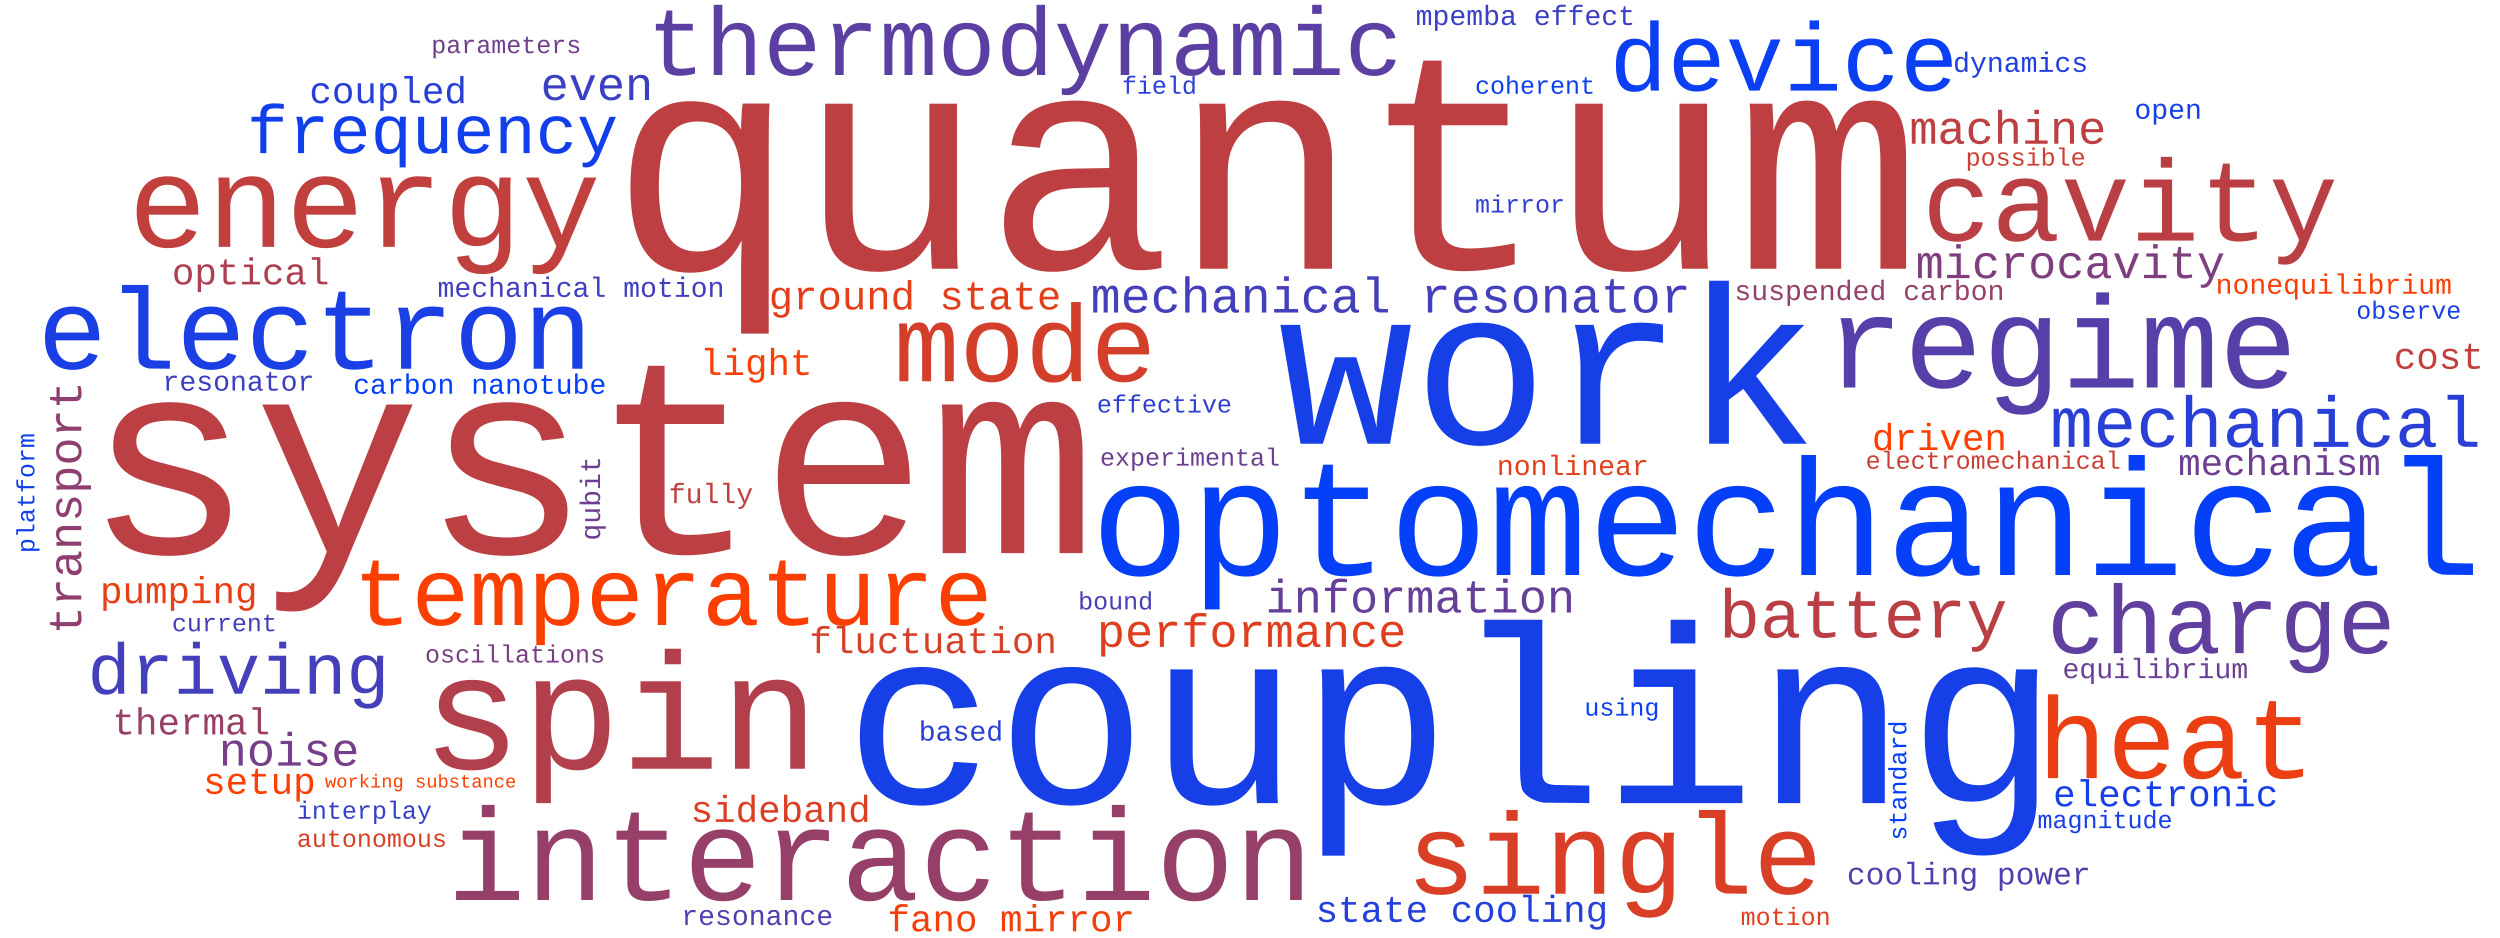
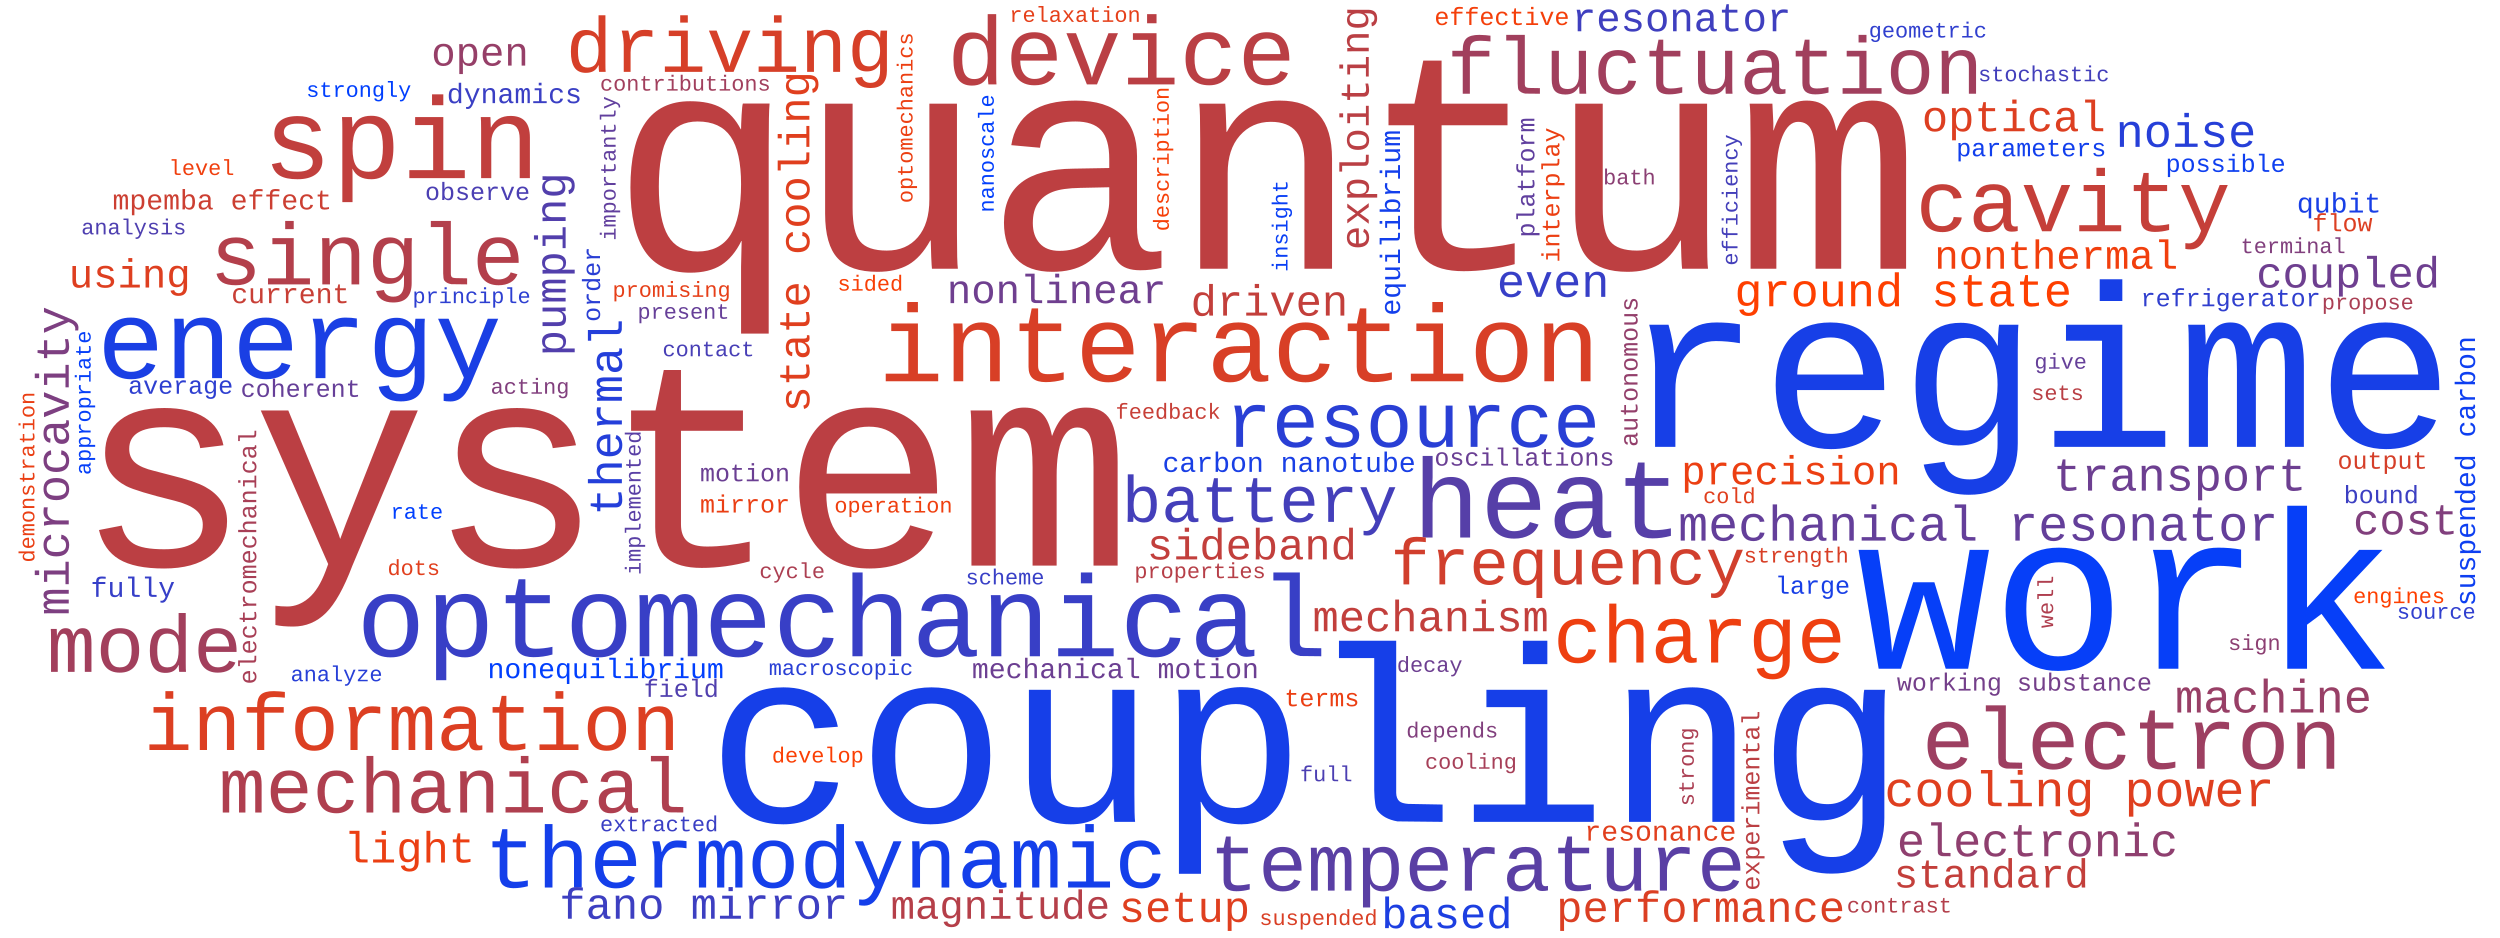
<svg xmlns="http://www.w3.org/2000/svg" width="800" height="300">
  <style>text{font-family:'Liberation Mono';font-weight:normal;font-style:normal;}</style>
  <rect width="100%" height="100%" style="fill:#ffffff00" />
  <text transform="translate(195,86)" font-size="100" style="fill:#BD3F41FF">quantum</text>
-   <text transform="translate(27,177)" font-size="90" style="fill:#BB3F43FF">system</text>
-   <text transform="translate(270,257)" font-size="81" style="fill:#163FE8FF">coupling</text>
-   <text transform="translate(409,142)" font-size="72" style="fill:#173FE7FF">work</text>
-   <text transform="translate(349,184)" font-size="53" style="fill:#063FF8FF">optomechanical</text>
-   <text transform="translate(135,246)" font-size="53" style="fill:#B23F4CFF">spin</text>
-   <text transform="translate(143,288)" font-size="42" style="fill:#963F68FF">interaction</text>
-   <text transform="translate(41,79)" font-size="42" style="fill:#C13F3DFF">energy</text>
-   <text transform="translate(584,124)" font-size="42" style="fill:#563FA8FF">regime</text>
-   <text transform="translate(12,118)" font-size="37" style="fill:#1A3FE4FF">electron</text>
-   <text transform="translate(450,286)" font-size="37" style="fill:#D83F26FF">single</text>
-   <text transform="translate(615,77)" font-size="37" style="fill:#BA3F44FF">cavity</text>
-   <text transform="translate(652,249)" font-size="37" style="fill:#EB3F13FF">heat</text>
-   <text transform="translate(286,122)" font-size="35" style="fill:#D33F2BFF">mode</text>
-   <text transform="translate(207,24)" font-size="31" style="fill:#5C3FA2FF">thermodynamic</text>
-   <text transform="translate(515,29)" font-size="31" style="fill:#0B3FF3FF">device</text>
-   <text transform="translate(113,200)" font-size="31" style="fill:#FB3F03FF">temperature</text>
-   <text transform="translate(655,209)" font-size="31" style="fill:#603F9EFF">charge</text>
-   <text transform="translate(656,143)" font-size="23" style="fill:#293FD5FF">mechanical</text>
-   <text transform="translate(28,222)" font-size="23" style="fill:#443FBAFF">driving</text>
-   <text transform="translate(79,49)" font-size="22" style="fill:#123FECFF">frequency</text>
-   <text transform="translate(550,204)" font-size="22" style="fill:#B93F45FF">battery</text>
-   <text transform="translate(349,100)" font-size="16" style="fill:#443FBAFF">mechanical resonator</text>
-   <text transform="translate(26,203) rotate(-90)" font-size="15" style="fill:#8E3F70FF">transport</text>
-   <text transform="translate(173,32)" font-size="15" style="fill:#3A3FC4FF">even</text>
-   <text transform="translate(405,196)" font-size="15" style="fill:#663F98FF">information</text>
-   <text transform="translate(351,207)" font-size="15" style="fill:#DF3F1FFF">performance</text>
-   <text transform="translate(613,89)" font-size="15" style="fill:#7F3F7FFF">microcavity</text>
-   <text transform="translate(70,245)" font-size="15" style="fill:#753F89FF">noise</text>
-   <text transform="translate(611,46)" font-size="15" style="fill:#BD3F41FF">machine</text>
-   <text transform="translate(246,99)" font-size="13" style="fill:#E43F1AFF">ground state</text>
-   <text transform="translate(599,144)" font-size="12" style="fill:#FE3F00FF">driven</text>
-   <text transform="translate(657,258)" font-size="12" style="fill:#173FE7FF">electronic</text>
-   <text transform="translate(99,33)" font-size="12" style="fill:#263FD8FF">coupled</text>
-   <text transform="translate(36,235)" font-size="12" style="fill:#983F66FF">thermal</text>
-   <text transform="translate(65,254)" font-size="12" style="fill:#FE3F00FF">setup</text>
-   <text transform="translate(221,263)" font-size="12" style="fill:#DB3F23FF">sideband</text>
-   <text transform="translate(55,91)" font-size="12" style="fill:#AD3F51FF">optical</text>
-   <text transform="translate(766,118)" font-size="12" style="fill:#C33F3BFF">cost</text>
-   <text transform="translate(697,152)" font-size="12" style="fill:#6E3F90FF">mechanism</text>
-   <text transform="translate(224,120)" font-size="12" style="fill:#F73F07FF">light</text>
-   <text transform="translate(32,193)" font-size="12" style="fill:#E83F16FF">pumping</text>
-   <text transform="translate(259,209)" font-size="12" style="fill:#D63F28FF">fluctuation</text>
-   <text transform="translate(421,295)" font-size="12" style="fill:#263FD8FF">state cooling</text>
-   <text transform="translate(284,298)" font-size="12" style="fill:#F33F0BFF">fano mirror</text>
-   <text transform="translate(591,283)" font-size="10" style="fill:#523FACFF">cooling power</text>
-   <text transform="translate(479,152)" font-size="9" style="fill:#E03F1EFF">nonlinear</text>
-   <text transform="translate(52,125)" font-size="9" style="fill:#3D3FC1FF">resonator</text>
-   <text transform="translate(683,38)" font-size="9" style="fill:#153FE9FF">open</text>
-   <text transform="translate(709,94)" font-size="9" style="fill:#F93F05FF">nonequilibrium</text>
-   <text transform="translate(625,23)" font-size="9" style="fill:#203FDEFF">dynamics</text>
-   <text transform="translate(294,237)" font-size="9" style="fill:#2A3FD4FF">based</text>
-   <text transform="translate(660,217)" font-size="9" style="fill:#6B3F93FF">equilibrium</text>
-   <text transform="translate(214,161)" font-size="9" style="fill:#C03F3EFF">fully</text>
-   <text transform="translate(218,296)" font-size="9" style="fill:#4F3FAFFF">resonance</text>
-   <text transform="translate(192,173) rotate(-90)" font-size="9" style="fill:#6F3F8FFF">qubit</text>
-   <text transform="translate(140,95)" font-size="9" style="fill:#3F3FBFFF">mechanical motion</text>
-   <text transform="translate(555,96)" font-size="9" style="fill:#963F68FF">suspended carbon</text>
-   <text transform="translate(113,126)" font-size="9" style="fill:#013FFDFF">carbon nanotube</text>
-   <text transform="translate(453,8)" font-size="9" style="fill:#3A3FC4FF">mpemba effect</text>
-   <text transform="translate(11,177) rotate(-90)" font-size="8" style="fill:#123FECFF">platform</text>
-   <text transform="translate(95,262)" font-size="8" style="fill:#363FC8FF">interplay</text>
-   <text transform="translate(557,296)" font-size="8" style="fill:#E13F1DFF">motion</text>
-   <text transform="translate(597,150)" font-size="8" style="fill:#C83F36FF">electromechanical</text>
-   <text transform="translate(754,102)" font-size="8" style="fill:#183FE6FF">observe</text>
-   <text transform="translate(352,149)" font-size="8" style="fill:#6C3F92FF">experimental</text>
-   <text transform="translate(507,229)" font-size="8" style="fill:#0D3FF1FF">using</text>
-   <text transform="translate(652,265)" font-size="8" style="fill:#193FE5FF">magnitude</text>
-   <text transform="translate(629,53)" font-size="8" style="fill:#CC3F32FF">possible</text>
-   <text transform="translate(472,68)" font-size="8" style="fill:#303FCEFF">mirror</text>
-   <text transform="translate(351,132)" font-size="8" style="fill:#2E3FD0FF">effective</text>
-   <text transform="translate(138,17)" font-size="8" style="fill:#703F8EFF">parameters</text>
-   <text transform="translate(472,30)" font-size="8" style="fill:#0C3FF2FF">coherent</text>
-   <text transform="translate(610,269) rotate(-90)" font-size="8" style="fill:#033FFBFF">standard</text>
-   <text transform="translate(95,271)" font-size="8" style="fill:#D83F26FF">autonomous</text>
-   <text transform="translate(136,212)" font-size="8" style="fill:#7A3F84FF">oscillations</text>
-   <text transform="translate(359,30)" font-size="8" style="fill:#293FD5FF">field</text>
-   <text transform="translate(55,202)" font-size="8" style="fill:#433FBBFF">current</text>
-   <text transform="translate(345,195)" font-size="8" style="fill:#483FB6FF">bound</text>
-   <text transform="translate(104,252)" font-size="6" style="fill:#FD3F01FF">working substance</text>
+   <text transform="translate(24,181)" font-size="94" style="fill:#BB3F43FF">system</text>
+   <text transform="translate(226,263)" font-size="80" style="fill:#163FE8FF">coupling</text>
+   <text transform="translate(519,143)" font-size="74" style="fill:#173FE7FF">regime</text>
+   <text transform="translate(594,214)" font-size="72" style="fill:#063FF8FF">work</text>
+   <text transform="translate(114,210)" font-size="37" style="fill:#383FC6FF">optomechanical</text>
+   <text transform="translate(84,57)" font-size="37" style="fill:#C13F3DFF">spin</text>
+   <text transform="translate(452,172)" font-size="36" style="fill:#563FA8FF">heat</text>
+   <text transform="translate(31,121)" font-size="36" style="fill:#1A3FE4FF">energy</text>
+   <text transform="translate(281,122)" font-size="35" style="fill:#D83F26FF">interaction</text>
+   <text transform="translate(303,27)" font-size="31" style="fill:#BA3F44FF">device</text>
+   <text transform="translate(155,284)" font-size="28" style="fill:#143FEAFF">thermodynamic</text>
+   <text transform="translate(615,246)" font-size="28" style="fill:#9D3F61FF">electron</text>
+   <text transform="translate(67,91)" font-size="28" style="fill:#B33F4BFF">single</text>
+   <text transform="translate(613,74)" font-size="28" style="fill:#C53F39FF">cavity</text>
+   <text transform="translate(46,240)" font-size="26" style="fill:#DC3F22FF">information</text>
+   <text transform="translate(15,215)" font-size="26" style="fill:#A23F5CFF">mode</text>
+   <text transform="translate(387,285)" font-size="26" style="fill:#5A3FA4FF">temperature</text>
+   <text transform="translate(497,212)" font-size="26" style="fill:#EE3F10FF">charge</text>
+   <text transform="translate(463,30)" font-size="26" style="fill:#A13F5DFF">fluctuation</text>
+   <text transform="translate(392,143)" font-size="25" style="fill:#293FD5FF">resource</text>
+   <text transform="translate(70,260)" font-size="25" style="fill:#AF3F4FFF">mechanical</text>
+   <text transform="translate(181,23)" font-size="25" style="fill:#D63F28FF">driving</text>
+   <text transform="translate(445,187)" font-size="21" style="fill:#D13F2DFF">frequency</text>
+   <text transform="translate(359,167)" font-size="21" style="fill:#443FBAFF">battery</text>
+   <text transform="translate(603,258)" font-size="16" style="fill:#DF3F1FFF">cooling power</text>
+   <text transform="translate(537,173)" font-size="16" style="fill:#643F9AFF">mechanical resonator</text>
+   <text transform="translate(199,165) rotate(-90)" font-size="15" style="fill:#243FDAFF">thermal</text>
+   <text transform="translate(607,274)" font-size="15" style="fill:#8F3F6FFF">electronic</text>
+   <text transform="translate(657,157)" font-size="15" style="fill:#6D3F91FF">transport</text>
+   <text transform="translate(479,95)" font-size="15" style="fill:#373FC7FF">even</text>
+   <text transform="translate(22,197) rotate(-90)" font-size="15" style="fill:#7D3F81FF">microcavity</text>
+   <text transform="translate(677,47)" font-size="15" style="fill:#263FD8FF">noise</text>
+   <text transform="translate(696,228)" font-size="15" style="fill:#983F66FF">machine</text>
+   <text transform="translate(555,98)" font-size="15" style="fill:#FE3F00FF">ground state</text>
+   <text transform="translate(498,295)" font-size="14" style="fill:#DB3F23FF">performance</text>
+   <text transform="translate(442,297)" font-size="14" style="fill:#1D3FE1FF">based</text>
+   <text transform="translate(381,101)" font-size="14" style="fill:#C33F3BFF">driven</text>
+   <text transform="translate(722,92)" font-size="14" style="fill:#6E3F90FF">coupled</text>
+   <text transform="translate(358,295)" font-size="14" style="fill:#DF3F1FFF">setup</text>
+   <text transform="translate(367,179)" font-size="14" style="fill:#C23F3CFF">sideband</text>
+   <text transform="translate(615,42)" font-size="14" style="fill:#DD3F21FF">optical</text>
+   <text transform="translate(753,171)" font-size="14" style="fill:#813F7DFF">cost</text>
+   <text transform="translate(420,202)" font-size="14" style="fill:#C23F3CFF">mechanism</text>
+   <text transform="translate(110,276)" font-size="14" style="fill:#EB3F13FF">light</text>
+   <text transform="translate(181,114) rotate(-90)" font-size="14" style="fill:#523FACFF">pumping</text>
+   <text transform="translate(259,132) rotate(-90)" font-size="14" style="fill:#E03F1EFF">state cooling</text>
+   <text transform="translate(179,294)" font-size="14" style="fill:#3D3FC1FF">fano mirror</text>
+   <text transform="translate(438,80) rotate(-90)" font-size="13" style="fill:#BA3F44FF">exploiting</text>
+   <text transform="translate(606,284)" font-size="13" style="fill:#C33F3BFF">standard</text>
+   <text transform="translate(619,86)" font-size="13" style="fill:#F13F0DFF">nonthermal</text>
+   <text transform="translate(22,92)" font-size="13" style="fill:#DE3F20FF">using</text>
+   <text transform="translate(538,155)" font-size="13" style="fill:#EC3F12FF">precision</text>
+   <text transform="translate(285,294)" font-size="13" style="fill:#B53F49FF">magnitude</text>
+   <text transform="translate(303,97)" font-size="13" style="fill:#6F3F8FFF">nonlinear</text>
+   <text transform="translate(503,10)" font-size="13" style="fill:#3F3FBFFF">resonator</text>
+   <text transform="translate(138,21)" font-size="13" style="fill:#963F68FF">open</text>
+   <text transform="translate(156,217)" font-size="9" style="fill:#013FFDFF">nonequilibrium</text>
+   <text transform="translate(143,33)" font-size="9" style="fill:#3A3FC4FF">dynamics</text>
+   <text transform="translate(448,101) rotate(-90)" font-size="9" style="fill:#123FECFF">equilibrium</text>
+   <text transform="translate(29,191)" font-size="9" style="fill:#363FC8FF">fully</text>
+   <text transform="translate(507,269)" font-size="9" style="fill:#E13F1DFF">resonance</text>
+   <text transform="translate(74,97)" font-size="9" style="fill:#C83F36FF">current</text>
+   <text transform="translate(735,68)" font-size="9" style="fill:#183FE6FF">qubit</text>
+   <text transform="translate(311,217)" font-size="9" style="fill:#6C3F92FF">mechanical motion</text>
+   <text transform="translate(792,194) rotate(-90)" font-size="9" style="fill:#0D3FF1FF">suspended carbon</text>
+   <text transform="translate(372,151)" font-size="9" style="fill:#193FE5FF">carbon nanotube</text>
+   <text transform="translate(36,67)" font-size="9" style="fill:#CC3F32FF">mpemba effect</text>
+   <text transform="translate(685,98)" font-size="8" style="fill:#303FCEFF">refrigerator</text>
+   <text transform="translate(41,126)" font-size="8" style="fill:#2E3FD0FF">average</text>
+   <text transform="translate(411,226)" font-size="8" style="fill:#EB3F13FF">terms</text>
+   <text transform="translate(568,190)" font-size="8" style="fill:#183FE6FF">large</text>
+   <text transform="translate(748,150)" font-size="8" style="fill:#D53F29FF">output</text>
+   <text transform="translate(192,103) rotate(-90)" font-size="8" style="fill:#2A3FD4FF">order</text>
+   <text transform="translate(740,74)" font-size="8" style="fill:#DC3F22FF">flow</text>
+   <text transform="translate(491,76) rotate(-90)" font-size="8" style="fill:#603F9EFF">platform</text>
+   <text transform="translate(499,84) rotate(-90)" font-size="8" style="fill:#EC3F12FF">interplay</text>
+   <text transform="translate(224,154)" font-size="8" style="fill:#6B3F93FF">motion</text>
+   <text transform="translate(82,219) rotate(-90)" font-size="8" style="fill:#A83F56FF">electromechanical</text>
+   <text transform="translate(136,64)" font-size="8" style="fill:#4B3FB3FF">observe</text>
+   <text transform="translate(563,285) rotate(-90)" font-size="8" style="fill:#BB3F43FF">experimental</text>
+   <text transform="translate(693,55)" font-size="8" style="fill:#0E3FF0FF">possible</text>
+   <text transform="translate(224,164)" font-size="8" style="fill:#EA3F14FF">mirror</text>
+   <text transform="translate(459,8)" font-size="8" style="fill:#F43F0AFF">effective</text>
+   <text transform="translate(626,50)" font-size="8" style="fill:#113FEDFF">parameters</text>
+   <text transform="translate(77,127)" font-size="8" style="fill:#663F98FF">coherent</text>
+   <text transform="translate(524,143) rotate(-90)" font-size="8" style="fill:#933F6BFF">autonomous</text>
+   <text transform="translate(459,149)" font-size="8" style="fill:#6A3F94FF">oscillations</text>
+   <text transform="translate(206,223)" font-size="8" style="fill:#503FAEFF">field</text>
+   <text transform="translate(750,161)" font-size="8" style="fill:#3C3FC2FF">bound</text>
+   <text transform="translate(607,221)" font-size="8" style="fill:#743F8AFF">working substance</text>
+   <text transform="translate(318,68) rotate(-90)" font-size="7" style="fill:#023FFCFF">nanoscale</text>
+   <text transform="translate(753,193)" font-size="7" style="fill:#FE3F00FF">engines</text>
+   <text transform="translate(717,81)" font-size="7" style="fill:#813F7DFF">terminal</text>
+   <text transform="translate(545,161)" font-size="7" style="fill:#E03F1EFF">cold</text>
+   <text transform="translate(212,114)" font-size="7" style="fill:#483FB6FF">contact</text>
+   <text transform="translate(591,292)" font-size="7" style="fill:#B33F4BFF">contrast</text>
+   <text transform="translate(456,246)" font-size="7" style="fill:#A63F58FF">cooling</text>
+   <text transform="translate(416,250)" font-size="7" style="fill:#4C3FB2FF">full</text>
+   <text transform="translate(633,26)" font-size="7" style="fill:#433FBBFF">stochastic</text>
+   <text transform="translate(93,218)" font-size="7" style="fill:#273FD7FF">analyze</text>
+   <text transform="translate(363,185)" font-size="7" style="fill:#B63F48FF">properties</text>
+   <text transform="translate(403,296)" font-size="7" style="fill:#D93F25FF">suspended</text>
+   <text transform="translate(196,95)" font-size="7" style="fill:#E63F18FF">promising</text>
+   <text transform="translate(192,29)" font-size="7" style="fill:#A13F5DFF">contributions</text>
+   <text transform="translate(98,31)" font-size="7" style="fill:#003FFEFF">strongly</text>
+   <text transform="translate(246,216)" font-size="7" style="fill:#293FD5FF">macroscopic</text>
+   <text transform="translate(447,215)" font-size="7" style="fill:#6D3F91FF">decay</text>
+   <text transform="translate(54,56)" font-size="7" style="fill:#F03F0EFF">level</text>
+   <text transform="translate(513,59)" font-size="7" style="fill:#8B3F73FF">bath</text>
+   <text transform="translate(713,208)" font-size="7" style="fill:#8C3F72FF">sign</text>
+   <text transform="translate(26,75)" font-size="7" style="fill:#4E3FB0FF">analysis</text>
+   <text transform="translate(323,7)" font-size="7" style="fill:#E53F19FF">relaxation</text>
+   <text transform="translate(743,99)" font-size="7" style="fill:#AA3F54FF">propose</text>
+   <text transform="translate(124,184)" font-size="7" style="fill:#E13F1DFF">dots</text>
+   <text transform="translate(292,65) rotate(-90)" font-size="7" style="fill:#EC3F12FF">optomechanics</text>
+   <text transform="translate(268,93)" font-size="7" style="fill:#F83F06FF">sided</text>
+   <text transform="translate(29,152) rotate(-90)" font-size="7" style="fill:#063FF8FF">appropriate</text>
+   <text transform="translate(357,134)" font-size="7" style="fill:#C73F37FF">feedback</text>
+   <text transform="translate(556,85) rotate(-90)" font-size="7" style="fill:#443FBAFF">efficiency</text>
+   <text transform="translate(197,77) rotate(-90)" font-size="7" style="fill:#613F9DFF">importantly</text>
+   <text transform="translate(309,187)" font-size="7" style="fill:#383FC6FF">scheme</text>
+   <text transform="translate(205,184) rotate(-90)" font-size="7" style="fill:#593FA5FF">implemented</text>
+   <text transform="translate(192,266)" font-size="7" style="fill:#3A3FC4FF">extracted</text>
+   <text transform="translate(651,118)" font-size="7" style="fill:#653F99FF">give</text>
+   <text transform="translate(374,74) rotate(-90)" font-size="7" style="fill:#F63F08FF">description</text>
+   <text transform="translate(450,236)" font-size="7" style="fill:#813F7DFF">depends</text>
+   <text transform="translate(267,164)" font-size="7" style="fill:#EF3F0FFF">operation</text>
+   <text transform="translate(132,97)" font-size="7" style="fill:#2D3FD1FF">principle</text>
+   <text transform="translate(412,87) rotate(-90)" font-size="7" style="fill:#093FF5FF">insight</text>
+   <text transform="translate(650,128)" font-size="7" style="fill:#B93F45FF">sets</text>
+   <text transform="translate(247,244)" font-size="7" style="fill:#FA3F04FF">develop</text>
+   <text transform="translate(767,198)" font-size="7" style="fill:#303FCEFF">source</text>
+   <text transform="translate(125,166)" font-size="7" style="fill:#003FFEFF">rate</text>
+   <text transform="translate(657,201) rotate(-90)" font-size="7" style="fill:#AF3F4FFF">well</text>
+   <text transform="translate(542,258) rotate(-90)" font-size="7" style="fill:#AB3F53FF">strong</text>
+   <text transform="translate(11,180) rotate(-90)" font-size="7" style="fill:#EA3F14FF">demonstration</text>
+   <text transform="translate(558,180)" font-size="7" style="fill:#D83F26FF">strength</text>
+   <text transform="translate(157,126)" font-size="7" style="fill:#813F7DFF">acting</text>
+   <text transform="translate(204,102)" font-size="7" style="fill:#663F98FF">present</text>
+   <text transform="translate(598,12)" font-size="7" style="fill:#303FCEFF">geometric</text>
+   <text transform="translate(243,185)" font-size="7" style="fill:#AC3F52FF">cycle</text>
</svg>
